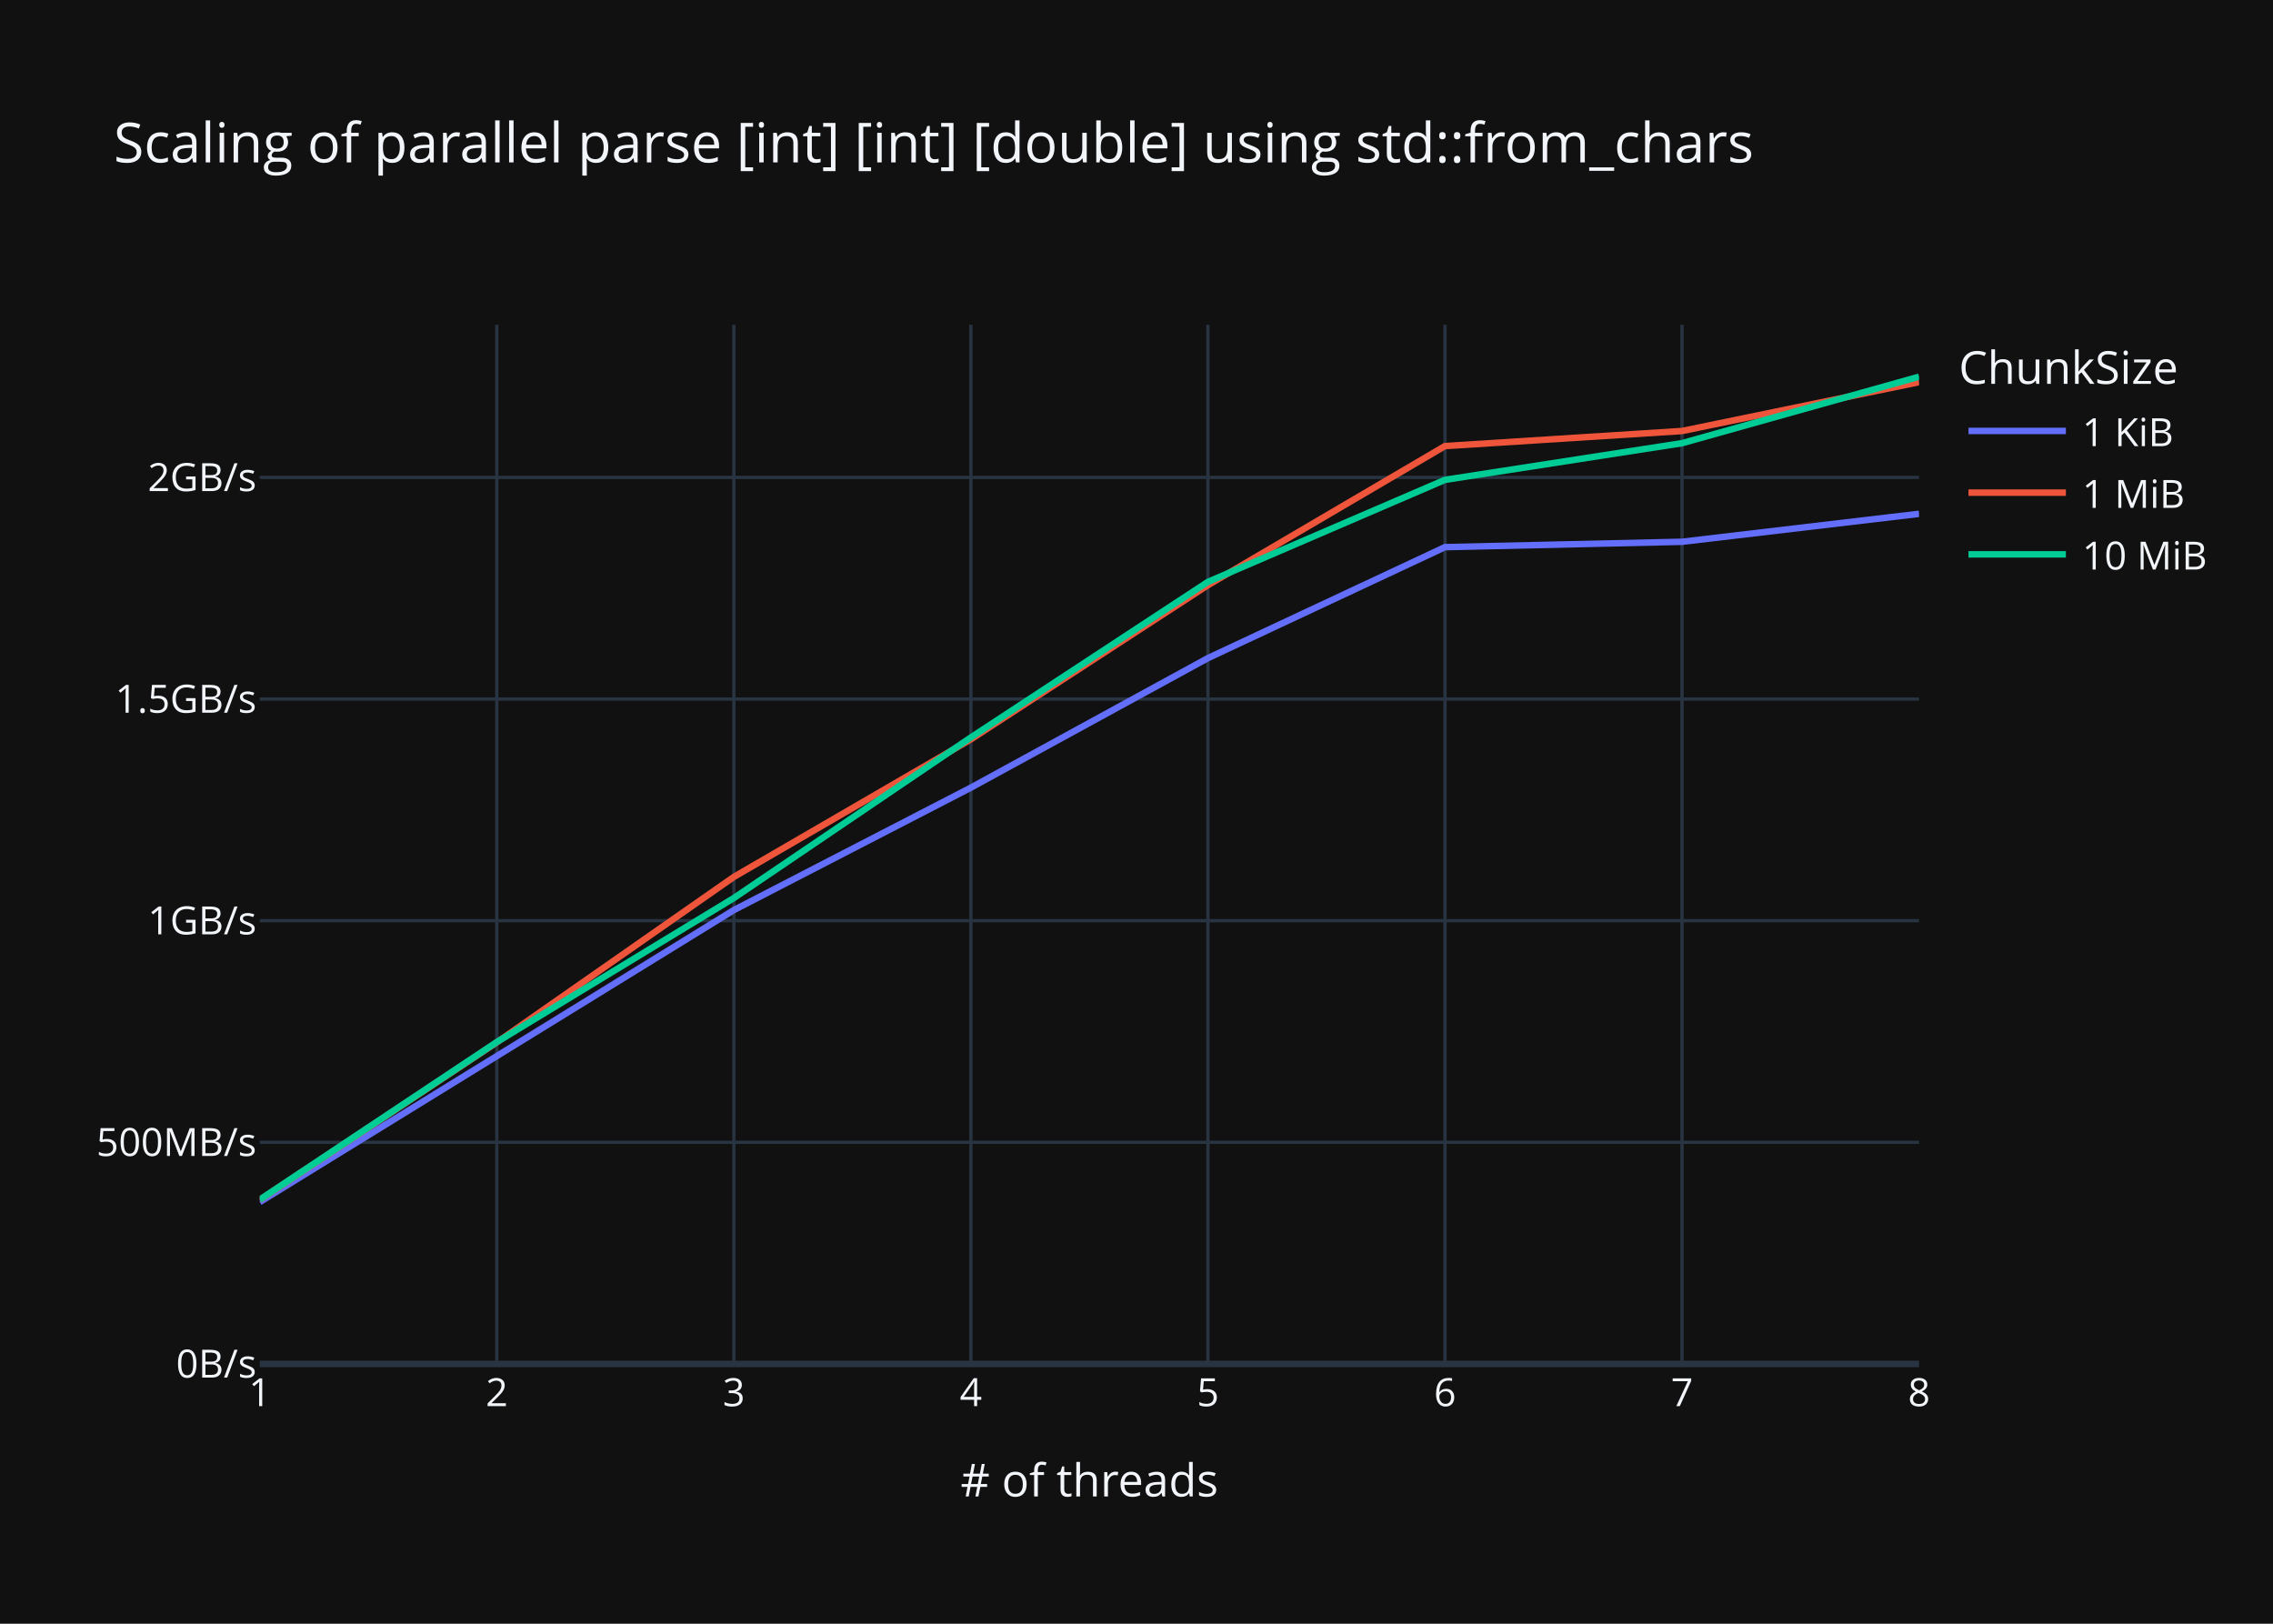
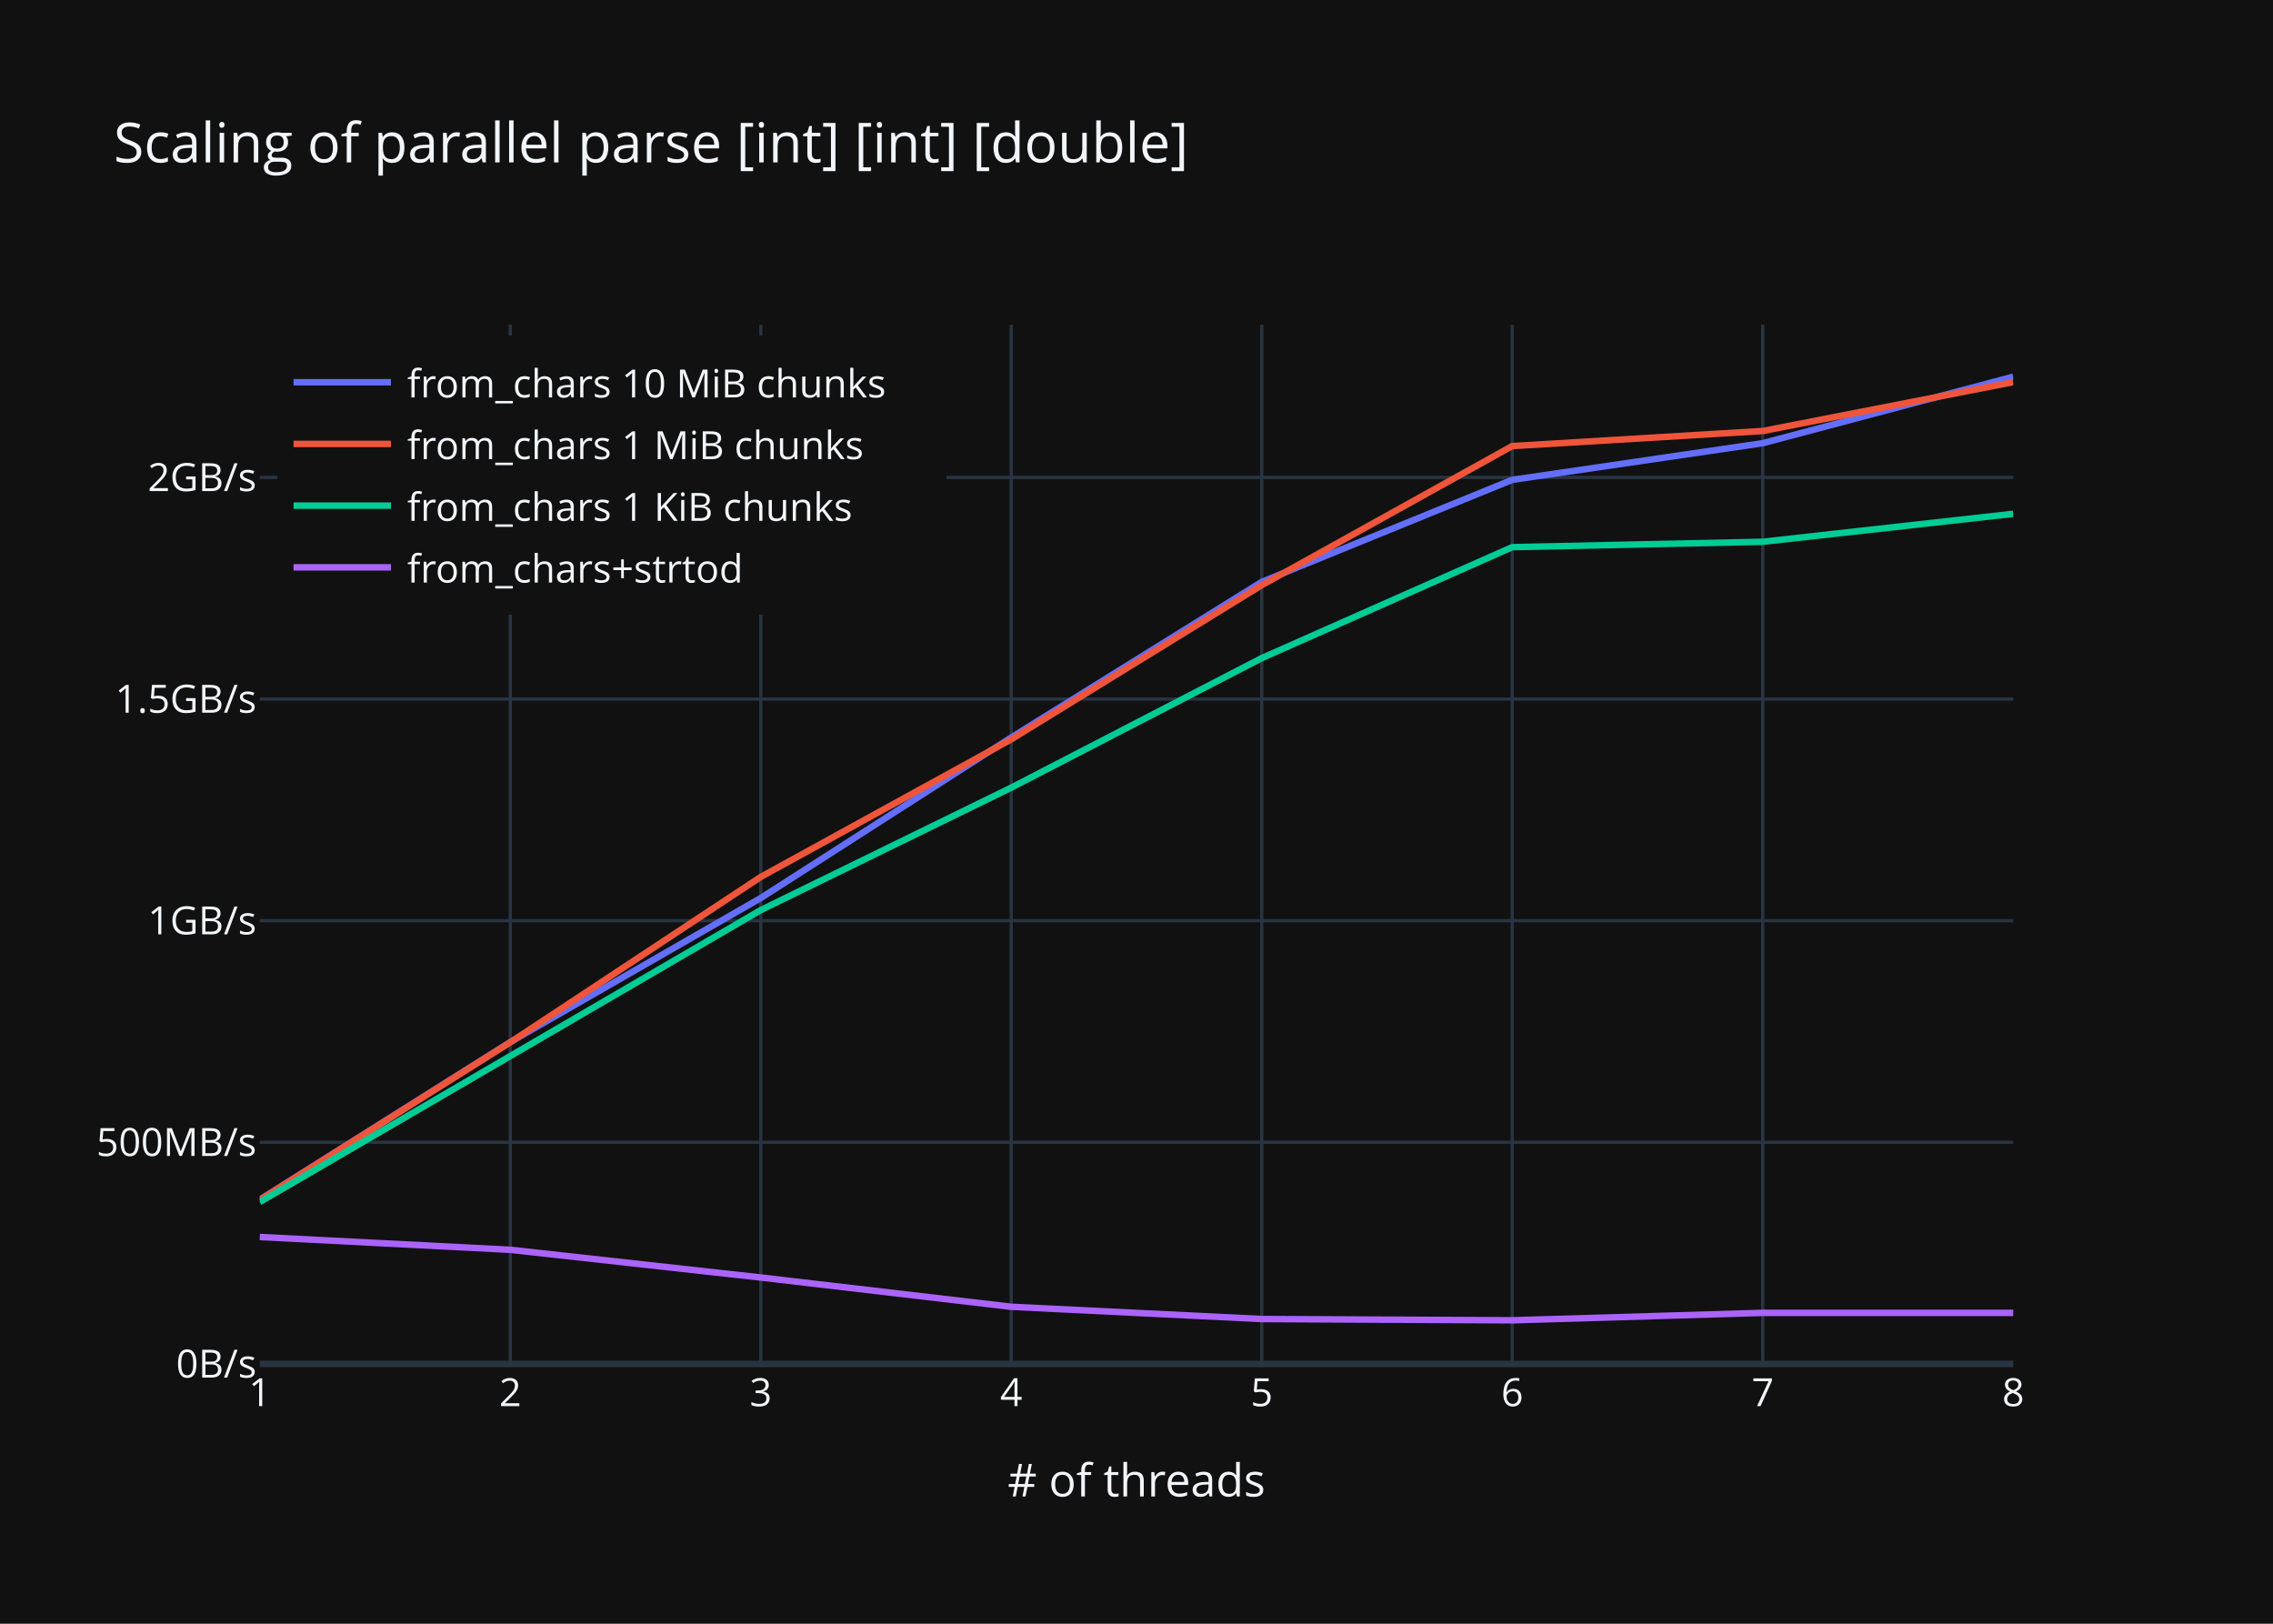
- <svg xmlns="http://www.w3.org/2000/svg" class="main-svg" width="700" height="500" style="" viewBox="0 0 700 500">
+ <svg xmlns="http://www.w3.org/2000/svg" class="main-svg" width="700" height="500" viewBox="0 0 700 500" style="">
  <rect x="0" y="0" width="700" height="500" style="fill: rgb(17, 17, 17); fill-opacity: 1;" />
-   <defs id="defs-6fe789">
+   <defs id="defs-b2c206">
    <g class="clips">
-       <clipPath id="clip6fe789xyplot" class="plotclip">
-         <rect width="511" height="320" />
-       </clipPath>
-       <clipPath class="axesclip" id="clip6fe789x">
-         <rect x="80" y="0" width="511" height="500" />
-       </clipPath>
-       <clipPath class="axesclip" id="clip6fe789y">
+       <clipPath id="clipb2c206xyplot" class="plotclip">
+         <rect width="540" height="320" />
+       </clipPath>
+       <clipPath class="axesclip" id="clipb2c206x">
+         <rect x="80" y="0" width="540" height="500" />
+       </clipPath>
+       <clipPath class="axesclip" id="clipb2c206y">
        <rect x="0" y="100" width="700" height="320" />
      </clipPath>
-       <clipPath class="axesclip" id="clip6fe789xy">
-         <rect x="80" y="100" width="511" height="320" />
+       <clipPath class="axesclip" id="clipb2c206xy">
+         <rect x="80" y="100" width="540" height="320" />
      </clipPath>
    </g>
    <g class="gradients" />
    <g class="patterns" />
  </defs>
  <g class="bglayer" />
  <g class="layer-below">
    <g class="imagelayer" />
    <g class="shapelayer" />
  </g>
  <g class="cartesianlayer">
    <g class="subplot xy">
      <g class="layer-subplot">
        <g class="shapelayer" />
        <g class="imagelayer" />
      </g>
      <g class="minor-gridlayer">
        <g class="x" />
        <g class="y" />
      </g>
      <g class="gridlayer">
        <g class="x">
-           <path class="xgrid crisp" transform="translate(153,0)" d="M0,100v320" style="stroke: rgb(40, 52, 66); stroke-opacity: 1; stroke-width: 1px;" />
-           <path class="xgrid crisp" transform="translate(226,0)" d="M0,100v320" style="stroke: rgb(40, 52, 66); stroke-opacity: 1; stroke-width: 1px;" />
-           <path class="xgrid crisp" transform="translate(299,0)" d="M0,100v320" style="stroke: rgb(40, 52, 66); stroke-opacity: 1; stroke-width: 1px;" />
-           <path class="xgrid crisp" transform="translate(372,0)" d="M0,100v320" style="stroke: rgb(40, 52, 66); stroke-opacity: 1; stroke-width: 1px;" />
-           <path class="xgrid crisp" transform="translate(445,0)" d="M0,100v320" style="stroke: rgb(40, 52, 66); stroke-opacity: 1; stroke-width: 1px;" />
-           <path class="xgrid crisp" transform="translate(518,0)" d="M0,100v320" style="stroke: rgb(40, 52, 66); stroke-opacity: 1; stroke-width: 1px;" />
+           <path class="xgrid crisp" transform="translate(157.14,0)" d="M0,100v320" style="stroke: rgb(40, 52, 66); stroke-opacity: 1; stroke-width: 1px;" />
+           <path class="xgrid crisp" transform="translate(234.29,0)" d="M0,100v320" style="stroke: rgb(40, 52, 66); stroke-opacity: 1; stroke-width: 1px;" />
+           <path class="xgrid crisp" transform="translate(311.43,0)" d="M0,100v320" style="stroke: rgb(40, 52, 66); stroke-opacity: 1; stroke-width: 1px;" />
+           <path class="xgrid crisp" transform="translate(388.57,0)" d="M0,100v320" style="stroke: rgb(40, 52, 66); stroke-opacity: 1; stroke-width: 1px;" />
+           <path class="xgrid crisp" transform="translate(465.71,0)" d="M0,100v320" style="stroke: rgb(40, 52, 66); stroke-opacity: 1; stroke-width: 1px;" />
+           <path class="xgrid crisp" transform="translate(542.86,0)" d="M0,100v320" style="stroke: rgb(40, 52, 66); stroke-opacity: 1; stroke-width: 1px;" />
        </g>
        <g class="y">
-           <path class="ygrid crisp" transform="translate(0,351.75)" d="M80,0h511" style="stroke: rgb(40, 52, 66); stroke-opacity: 1; stroke-width: 1px;" />
-           <path class="ygrid crisp" transform="translate(0,283.51)" d="M80,0h511" style="stroke: rgb(40, 52, 66); stroke-opacity: 1; stroke-width: 1px;" />
-           <path class="ygrid crisp" transform="translate(0,215.26)" d="M80,0h511" style="stroke: rgb(40, 52, 66); stroke-opacity: 1; stroke-width: 1px;" />
-           <path class="ygrid crisp" transform="translate(0,147.01)" d="M80,0h511" style="stroke: rgb(40, 52, 66); stroke-opacity: 1; stroke-width: 1px;" />
+           <path class="ygrid crisp" transform="translate(0,351.75)" d="M80,0h540" style="stroke: rgb(40, 52, 66); stroke-opacity: 1; stroke-width: 1px;" />
+           <path class="ygrid crisp" transform="translate(0,283.51)" d="M80,0h540" style="stroke: rgb(40, 52, 66); stroke-opacity: 1; stroke-width: 1px;" />
+           <path class="ygrid crisp" transform="translate(0,215.26)" d="M80,0h540" style="stroke: rgb(40, 52, 66); stroke-opacity: 1; stroke-width: 1px;" />
+           <path class="ygrid crisp" transform="translate(0,147.01)" d="M80,0h540" style="stroke: rgb(40, 52, 66); stroke-opacity: 1; stroke-width: 1px;" />
        </g>
      </g>
      <g class="zerolinelayer">
-         <path class="yzl zl crisp" transform="translate(0,420)" d="M80,0h511" style="stroke: rgb(40, 52, 66); stroke-opacity: 1; stroke-width: 2px;" />
+         <path class="yzl zl crisp" transform="translate(0,420)" d="M80,0h540" style="stroke: rgb(40, 52, 66); stroke-opacity: 1; stroke-width: 2px;" />
      </g>
      <path class="xlines-below" />
      <path class="ylines-below" />
      <g class="overlines-below" />
      <g class="xaxislayer-below" />
      <g class="yaxislayer-below" />
      <g class="overaxes-below" />
-       <g class="plot" transform="translate(80,100)" clip-path="url(#clip6fe789xyplot)">
+       <g class="plot" transform="translate(80,100)" clip-path="url(#clipb2c206xyplot)">
        <g class="scatterlayer mlayer">
-           <g class="trace scatter trace54acd3" style="stroke-miterlimit: 2; opacity: 1;">
-             <g class="fills" />
-             <g class="errorbars" />
-             <g class="lines">
-               <path class="js-line" d="M0,270.15L146,180.24L219,142.54L292,102.65L365,68.48L438,66.83L511,58.22" style="vector-effect: non-scaling-stroke; fill: none; stroke: rgb(99, 110, 250); stroke-opacity: 1; stroke-width: 2px; opacity: 1;" />
-             </g>
-             <g class="points" />
-             <g class="text" />
-           </g>
-           <g class="trace scatter trace7a7942" style="stroke-miterlimit: 2; opacity: 1;">
-             <g class="fills" />
-             <g class="errorbars" />
-             <g class="lines">
-               <path class="js-line" d="M0,269.5L73,220.97L146,170.03L219,127.66L292,80.19L365,37.36L438,32.72L511,17.67" style="vector-effect: non-scaling-stroke; fill: none; stroke: rgb(239, 85, 59); stroke-opacity: 1; stroke-width: 2px; opacity: 1;" />
-             </g>
-             <g class="points" />
-             <g class="text" />
-           </g>
-           <g class="trace scatter tracefdc639" style="stroke-miterlimit: 2; opacity: 1;">
-             <g class="fills" />
-             <g class="errorbars" />
-             <g class="lines">
-               <path class="js-line" d="M0,269.41L73,220.88L146,176.53L219,127.08L292,79.18L365,47.76L438,36.47L511,16" style="vector-effect: non-scaling-stroke; fill: none; stroke: rgb(0, 204, 150); stroke-opacity: 1; stroke-width: 2px; opacity: 1;" />
+           <g class="trace scatter traceada0cf" style="stroke-miterlimit: 2; opacity: 1;">
+             <g class="fills" />
+             <g class="errorbars" />
+             <g class="lines">
+               <path class="js-line" d="M0,269.41L77.14,220.88L154.29,176.53L231.43,127.08L308.57,79.18L385.71,47.76L462.86,36.47L540,16" style="vector-effect: non-scaling-stroke; fill: none; stroke: rgb(99, 110, 250); stroke-opacity: 1; stroke-width: 2px; opacity: 1;" />
+             </g>
+             <g class="points" />
+             <g class="text" />
+           </g>
+           <g class="trace scatter trace1be34b" style="stroke-miterlimit: 2; opacity: 1;">
+             <g class="fills" />
+             <g class="errorbars" />
+             <g class="lines">
+               <path class="js-line" d="M0,269.5L77.14,220.97L154.29,170.03L231.43,127.66L308.57,80.19L385.71,37.36L462.86,32.72L540,17.67" style="vector-effect: non-scaling-stroke; fill: none; stroke: rgb(239, 85, 59); stroke-opacity: 1; stroke-width: 2px; opacity: 1;" />
+             </g>
+             <g class="points" />
+             <g class="text" />
+           </g>
+           <g class="trace scatter tracefd8115" style="stroke-miterlimit: 2; opacity: 1;">
+             <g class="fills" />
+             <g class="errorbars" />
+             <g class="lines">
+               <path class="js-line" d="M0,270.15L154.29,180.24L231.43,142.54L308.57,102.65L385.71,68.48L462.86,66.83L540,58.22" style="vector-effect: non-scaling-stroke; fill: none; stroke: rgb(0, 204, 150); stroke-opacity: 1; stroke-width: 2px; opacity: 1;" />
+             </g>
+             <g class="points" />
+             <g class="text" />
+           </g>
+           <g class="trace scatter tracecae929" style="stroke-miterlimit: 2; opacity: 1;">
+             <g class="fills" />
+             <g class="errorbars" />
+             <g class="lines">
+               <path class="js-line" d="M0,280.91L77.14,284.85L154.29,293.38L231.43,302.4L308.57,306.17L385.71,306.56L462.86,304.27L540,304.27" style="vector-effect: non-scaling-stroke; fill: none; stroke: rgb(171, 99, 250); stroke-opacity: 1; stroke-width: 2px; opacity: 1;" />
            </g>
            <g class="points" />
            <g class="text" />
          </g>
        </g>
      </g>
      <g class="overplot" />
      <path class="xlines-above crisp" d="M0,0" style="fill: none;" />
      <path class="ylines-above crisp" d="M0,0" style="fill: none;" />
      <g class="overlines-above" />
      <g class="xaxislayer-above">
        <g class="xtick">
          <text text-anchor="middle" x="0" y="433" transform="translate(80,0)" style="font-family: 'Open Sans', verdana, arial, sans-serif; font-size: 12px; fill: rgb(242, 245, 250); fill-opacity: 1; white-space: pre; opacity: 1;">1</text>
        </g>
        <g class="xtick">
-           <text text-anchor="middle" x="0" y="433" style="font-family: 'Open Sans', verdana, arial, sans-serif; font-size: 12px; fill: rgb(242, 245, 250); fill-opacity: 1; white-space: pre; opacity: 1;" transform="translate(153,0)">2</text>
-         </g>
-         <g class="xtick">
-           <text text-anchor="middle" x="0" y="433" style="font-family: 'Open Sans', verdana, arial, sans-serif; font-size: 12px; fill: rgb(242, 245, 250); fill-opacity: 1; white-space: pre; opacity: 1;" transform="translate(226,0)">3</text>
-         </g>
-         <g class="xtick">
-           <text text-anchor="middle" x="0" y="433" style="font-family: 'Open Sans', verdana, arial, sans-serif; font-size: 12px; fill: rgb(242, 245, 250); fill-opacity: 1; white-space: pre; opacity: 1;" transform="translate(299,0)">4</text>
-         </g>
-         <g class="xtick">
-           <text text-anchor="middle" x="0" y="433" style="font-family: 'Open Sans', verdana, arial, sans-serif; font-size: 12px; fill: rgb(242, 245, 250); fill-opacity: 1; white-space: pre; opacity: 1;" transform="translate(372,0)">5</text>
-         </g>
-         <g class="xtick">
-           <text text-anchor="middle" x="0" y="433" style="font-family: 'Open Sans', verdana, arial, sans-serif; font-size: 12px; fill: rgb(242, 245, 250); fill-opacity: 1; white-space: pre; opacity: 1;" transform="translate(445,0)">6</text>
-         </g>
-         <g class="xtick">
-           <text text-anchor="middle" x="0" y="433" style="font-family: 'Open Sans', verdana, arial, sans-serif; font-size: 12px; fill: rgb(242, 245, 250); fill-opacity: 1; white-space: pre; opacity: 1;" transform="translate(518,0)">7</text>
-         </g>
-         <g class="xtick">
-           <text text-anchor="middle" x="0" y="433" style="font-family: 'Open Sans', verdana, arial, sans-serif; font-size: 12px; fill: rgb(242, 245, 250); fill-opacity: 1; white-space: pre; opacity: 1;" transform="translate(591,0)">8</text>
+           <text text-anchor="middle" x="0" y="433" style="font-family: 'Open Sans', verdana, arial, sans-serif; font-size: 12px; fill: rgb(242, 245, 250); fill-opacity: 1; white-space: pre; opacity: 1;" transform="translate(157.14,0)">2</text>
+         </g>
+         <g class="xtick">
+           <text text-anchor="middle" x="0" y="433" style="font-family: 'Open Sans', verdana, arial, sans-serif; font-size: 12px; fill: rgb(242, 245, 250); fill-opacity: 1; white-space: pre; opacity: 1;" transform="translate(234.29,0)">3</text>
+         </g>
+         <g class="xtick">
+           <text text-anchor="middle" x="0" y="433" style="font-family: 'Open Sans', verdana, arial, sans-serif; font-size: 12px; fill: rgb(242, 245, 250); fill-opacity: 1; white-space: pre; opacity: 1;" transform="translate(311.43,0)">4</text>
+         </g>
+         <g class="xtick">
+           <text text-anchor="middle" x="0" y="433" style="font-family: 'Open Sans', verdana, arial, sans-serif; font-size: 12px; fill: rgb(242, 245, 250); fill-opacity: 1; white-space: pre; opacity: 1;" transform="translate(388.57,0)">5</text>
+         </g>
+         <g class="xtick">
+           <text text-anchor="middle" x="0" y="433" style="font-family: 'Open Sans', verdana, arial, sans-serif; font-size: 12px; fill: rgb(242, 245, 250); fill-opacity: 1; white-space: pre; opacity: 1;" transform="translate(465.71,0)">6</text>
+         </g>
+         <g class="xtick">
+           <text text-anchor="middle" x="0" y="433" style="font-family: 'Open Sans', verdana, arial, sans-serif; font-size: 12px; fill: rgb(242, 245, 250); fill-opacity: 1; white-space: pre; opacity: 1;" transform="translate(542.86,0)">7</text>
+         </g>
+         <g class="xtick">
+           <text text-anchor="middle" x="0" y="433" style="font-family: 'Open Sans', verdana, arial, sans-serif; font-size: 12px; fill: rgb(242, 245, 250); fill-opacity: 1; white-space: pre; opacity: 1;" transform="translate(620,0)">8</text>
        </g>
      </g>
      <g class="yaxislayer-above">
        <g class="ytick">
          <text text-anchor="end" x="79" y="4.2" transform="translate(0,420)" style="font-family: 'Open Sans', verdana, arial, sans-serif; font-size: 12px; fill: rgb(242, 245, 250); fill-opacity: 1; white-space: pre; opacity: 1;">0B/s</text>
        </g>
        <g class="ytick">
          <text text-anchor="end" x="79" y="4.2" style="font-family: 'Open Sans', verdana, arial, sans-serif; font-size: 12px; fill: rgb(242, 245, 250); fill-opacity: 1; white-space: pre; opacity: 1;" transform="translate(0,351.75)">500MB/s</text>
        </g>
        <g class="ytick">
          <text text-anchor="end" x="79" y="4.2" style="font-family: 'Open Sans', verdana, arial, sans-serif; font-size: 12px; fill: rgb(242, 245, 250); fill-opacity: 1; white-space: pre; opacity: 1;" transform="translate(0,283.51)">1GB/s</text>
        </g>
        <g class="ytick">
          <text text-anchor="end" x="79" y="4.2" style="font-family: 'Open Sans', verdana, arial, sans-serif; font-size: 12px; fill: rgb(242, 245, 250); fill-opacity: 1; white-space: pre; opacity: 1;" transform="translate(0,215.26)">1.5GB/s</text>
        </g>
        <g class="ytick">
          <text text-anchor="end" x="79" y="4.2" style="font-family: 'Open Sans', verdana, arial, sans-serif; font-size: 12px; fill: rgb(242, 245, 250); fill-opacity: 1; white-space: pre; opacity: 1;" transform="translate(0,147.01)">2GB/s</text>
        </g>
      </g>
      <g class="overaxes-above" />
    </g>
  </g>
  <g class="polarlayer" />
  <g class="smithlayer" />
  <g class="ternarylayer" />
  <g class="geolayer" />
  <g class="funnelarealayer" />
  <g class="pielayer" />
  <g class="iciclelayer" />
  <g class="treemaplayer" />
  <g class="sunburstlayer" />
  <g class="glimages" />
-   <defs id="topdefs-6fe789">
+   <defs id="topdefs-b2c206">
    <g class="clips" />
-     <clipPath id="legend6fe789">
-       <rect width="87" height="86" x="0" y="0" />
+     <clipPath id="legendb2c206">
+       <rect width="206" height="86" x="0" y="0" />
    </clipPath>
  </defs>
  <g class="layer-above">
    <g class="imagelayer" />
    <g class="shapelayer" />
  </g>
  <g class="infolayer">
-     <g class="legend" pointer-events="all" transform="translate(601.22,100)">
-       <rect class="bg" shape-rendering="crispEdges" width="87" height="86" x="0" y="0" style="stroke: rgb(68, 68, 68); stroke-opacity: 1; fill: rgb(17, 17, 17); fill-opacity: 1; stroke-width: 0px;" />
-       <g class="scrollbox" transform="" clip-path="url(#legend6fe789)">
-         <text class="legendtitletext" text-anchor="start" x="2" y="18.2" style="font-family: 'Open Sans', verdana, arial, sans-serif; font-size: 14px; fill: rgb(242, 245, 250); fill-opacity: 1; white-space: pre;">ChunkSize</text>
-         <g class="groups" transform="">
-           <g class="traces" transform="translate(0,32.7)" style="opacity: 1;">
-             <text class="legendtext" text-anchor="start" x="40" y="4.68" style="font-family: 'Open Sans', verdana, arial, sans-serif; font-size: 12px; fill: rgb(242, 245, 250); fill-opacity: 1; white-space: pre;">1 KiB</text>
+     <g class="legend" pointer-events="all" transform="translate(85.4,103.2)">
+       <rect class="bg" shape-rendering="crispEdges" width="206" height="86" x="0" y="0" style="stroke: rgb(68, 68, 68); stroke-opacity: 1; fill: rgb(17, 17, 17); fill-opacity: 1; stroke-width: 0px;" />
+       <g class="scrollbox" transform="" clip-path="url(#legendb2c206)">
+         <g class="groups" transform="">
+           <g class="traces" transform="translate(0,14.5)" style="opacity: 1;">
+             <text class="legendtext" text-anchor="start" x="40" y="4.68" style="font-family: 'Open Sans', verdana, arial, sans-serif; font-size: 12px; fill: rgb(242, 245, 250); fill-opacity: 1; white-space: pre;">from_chars 10 MiB chunks</text>
            <g class="layers" style="opacity: 1;">
              <g class="legendfill" />
              <g class="legendlines">
                <path class="js-line" d="M5,0h30" style="fill: none; stroke: rgb(99, 110, 250); stroke-opacity: 1; stroke-width: 2px;" />
              </g>
              <g class="legendsymbols">
                <g class="legendpoints" />
              </g>
            </g>
-             <rect class="legendtoggle" x="0" y="-9.5" width="81.109" height="19" style="fill: rgb(0, 0, 0); fill-opacity: 0;" />
-           </g>
-         </g>
-         <g class="groups" transform="">
-           <g class="traces" transform="translate(0,51.7)" style="opacity: 1;">
-             <text class="legendtext" text-anchor="start" x="40" y="4.68" style="font-family: 'Open Sans', verdana, arial, sans-serif; font-size: 12px; fill: rgb(242, 245, 250); fill-opacity: 1; white-space: pre;">1 MiB</text>
+             <rect class="legendtoggle" x="0" y="-9.5" width="200.297" height="19" style="fill: rgb(0, 0, 0); fill-opacity: 0;" />
+           </g>
+         </g>
+         <g class="groups" transform="">
+           <g class="traces" transform="translate(0,33.5)" style="opacity: 1;">
+             <text class="legendtext" text-anchor="start" x="40" y="4.68" style="font-family: 'Open Sans', verdana, arial, sans-serif; font-size: 12px; fill: rgb(242, 245, 250); fill-opacity: 1; white-space: pre;">from_chars 1 MiB chunks</text>
            <g class="layers" style="opacity: 1;">
              <g class="legendfill" />
              <g class="legendlines">
                <path class="js-line" d="M5,0h30" style="fill: none; stroke: rgb(239, 85, 59); stroke-opacity: 1; stroke-width: 2px;" />
              </g>
              <g class="legendsymbols">
                <g class="legendpoints" />
              </g>
            </g>
-             <rect class="legendtoggle" x="0" y="-9.5" width="81.109" height="19" style="fill: rgb(0, 0, 0); fill-opacity: 0;" />
-           </g>
-         </g>
-         <g class="groups" transform="">
-           <g class="traces" transform="translate(0,70.7)" style="opacity: 1;">
-             <text class="legendtext" text-anchor="start" x="40" y="4.68" style="font-family: 'Open Sans', verdana, arial, sans-serif; font-size: 12px; fill: rgb(242, 245, 250); fill-opacity: 1; white-space: pre;">10 MiB</text>
+             <rect class="legendtoggle" x="0" y="-9.5" width="200.297" height="19" style="fill: rgb(0, 0, 0); fill-opacity: 0;" />
+           </g>
+         </g>
+         <g class="groups" transform="">
+           <g class="traces" transform="translate(0,52.5)" style="opacity: 1;">
+             <text class="legendtext" text-anchor="start" x="40" y="4.68" style="font-family: 'Open Sans', verdana, arial, sans-serif; font-size: 12px; fill: rgb(242, 245, 250); fill-opacity: 1; white-space: pre;">from_chars 1 KiB chunks</text>
            <g class="layers" style="opacity: 1;">
              <g class="legendfill" />
              <g class="legendlines">
                <path class="js-line" d="M5,0h30" style="fill: none; stroke: rgb(0, 204, 150); stroke-opacity: 1; stroke-width: 2px;" />
              </g>
              <g class="legendsymbols">
                <g class="legendpoints" />
              </g>
            </g>
-             <rect class="legendtoggle" x="0" y="-9.5" width="81.109" height="19" style="fill: rgb(0, 0, 0); fill-opacity: 0;" />
+             <rect class="legendtoggle" x="0" y="-9.5" width="200.297" height="19" style="fill: rgb(0, 0, 0); fill-opacity: 0;" />
+           </g>
+         </g>
+         <g class="groups" transform="">
+           <g class="traces" transform="translate(0,71.5)" style="opacity: 1;">
+             <text class="legendtext" text-anchor="start" x="40" y="4.68" style="font-family: 'Open Sans', verdana, arial, sans-serif; font-size: 12px; fill: rgb(242, 245, 250); fill-opacity: 1; white-space: pre;">from_chars+strtod</text>
+             <g class="layers" style="opacity: 1;">
+               <g class="legendfill" />
+               <g class="legendlines">
+                 <path class="js-line" d="M5,0h30" style="fill: none; stroke: rgb(171, 99, 250); stroke-opacity: 1; stroke-width: 2px;" />
+               </g>
+               <g class="legendsymbols">
+                 <g class="legendpoints" />
+               </g>
+             </g>
+             <rect class="legendtoggle" x="0" y="-9.5" width="200.297" height="19" style="fill: rgb(0, 0, 0); fill-opacity: 0;" />
          </g>
        </g>
      </g>
      <rect class="scrollbar" rx="20" ry="3" width="0" height="0" x="0" y="0" style="fill: rgb(128, 139, 164); fill-opacity: 1;" />
    </g>
    <g class="g-gtitle">
-       <text class="gtitle" x="35" y="50" text-anchor="start" dy="0em" style="font-family: 'Open Sans', verdana, arial, sans-serif; font-size: 17px; fill: rgb(242, 245, 250); opacity: 1; font-weight: normal; white-space: pre;">Scaling of parallel parse [int] [int] [double] using std::from_chars</text>
+       <text class="gtitle" x="35" y="50" text-anchor="start" dy="0em" style="font-family: 'Open Sans', verdana, arial, sans-serif; font-size: 17px; fill: rgb(242, 245, 250); opacity: 1; font-weight: normal; white-space: pre;">Scaling of parallel parse [int] [int] [double]</text>
    </g>
    <g class="g-xtitle">
-       <text class="xtitle" x="335.5" y="460.8" text-anchor="middle" style="font-family: 'Open Sans', verdana, arial, sans-serif; font-size: 14px; fill: rgb(242, 245, 250); opacity: 1; font-weight: normal; white-space: pre;"># of threads</text>
+       <text class="xtitle" x="350" y="460.8" text-anchor="middle" style="font-family: 'Open Sans', verdana, arial, sans-serif; font-size: 14px; fill: rgb(242, 245, 250); opacity: 1; font-weight: normal; white-space: pre;"># of threads</text>
    </g>
    <g class="g-ytitle" />
  </g>
</svg>
